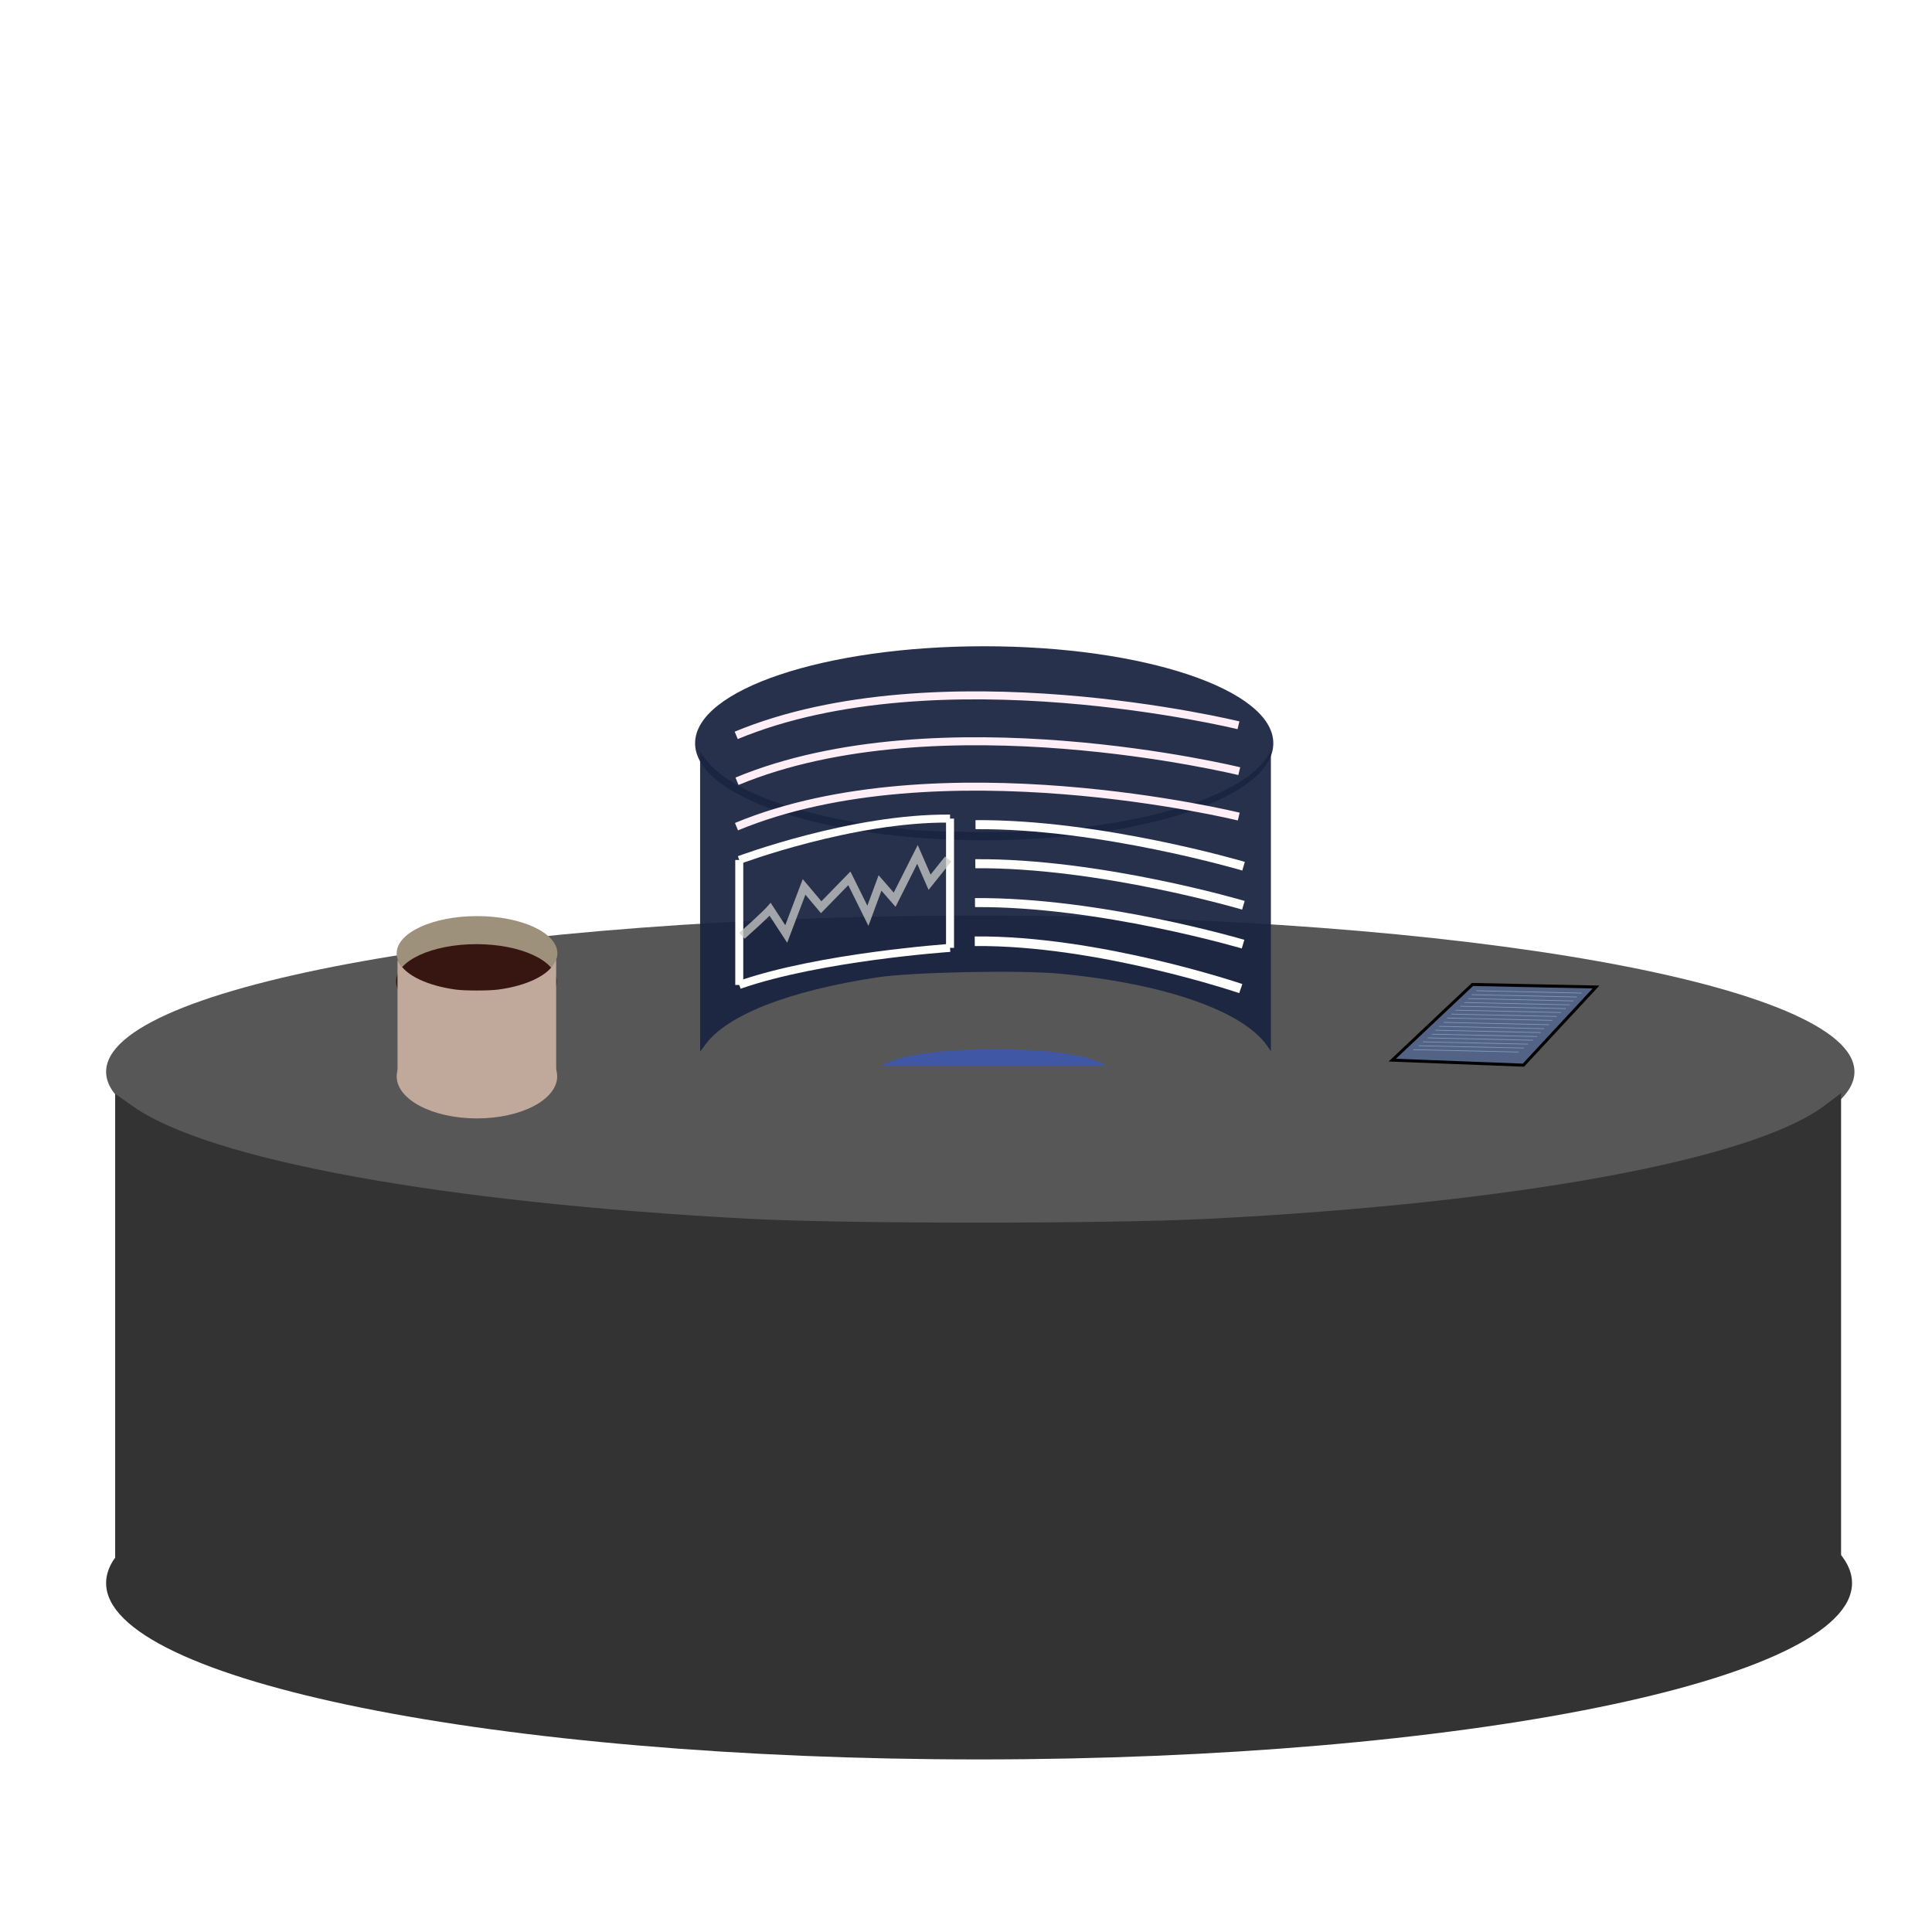
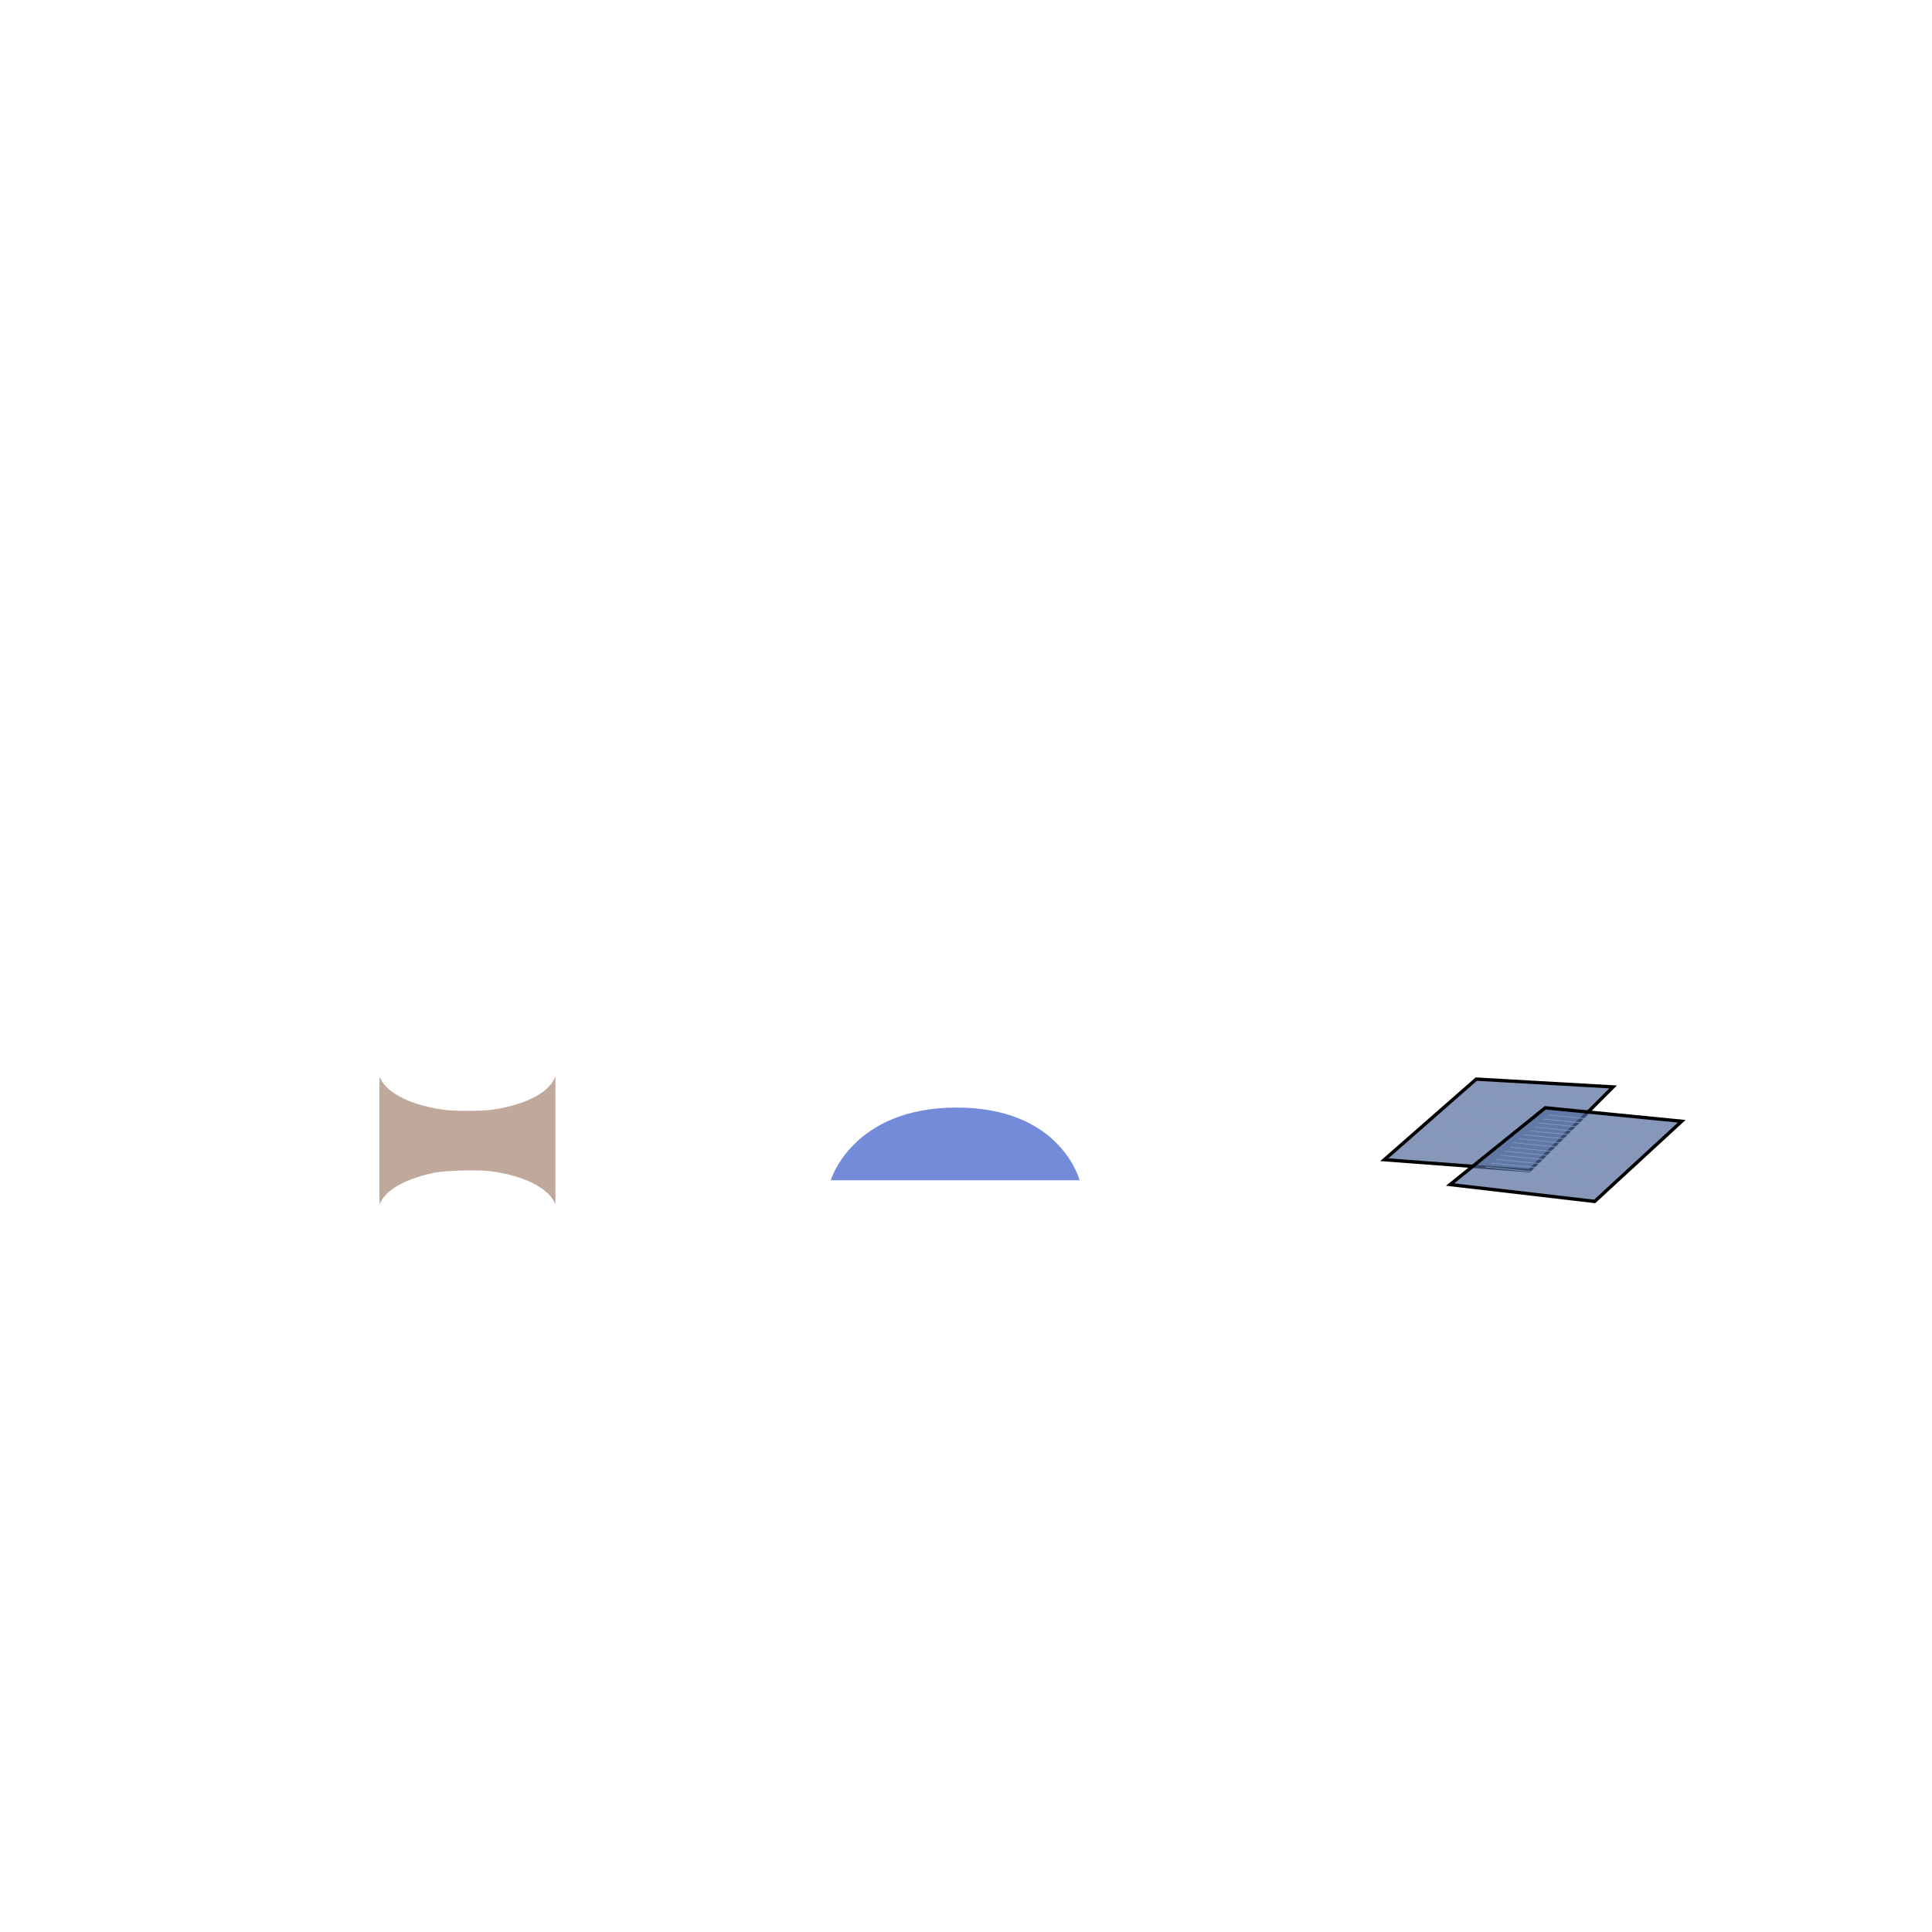
- <svg xmlns="http://www.w3.org/2000/svg" width="64mm" height="64mm" viewBox="0 0 64 64" version="1.1" id="svg1549">
-   <defs id="defs1543" />
-   <g id="layer1" transform="translate(0,-233)">
-     <ellipse style="fill:#333333;fill-opacity:1;stroke-width:0.441" id="path2131-6-0" cx="32.433" cy="285.442" rx="28.918" ry="5.841" />
-     <ellipse style="fill:#333333;fill-opacity:0.824;stroke-width:0.416" id="path2131-6-8-6" cx="32.473" cy="268.504" rx="28.958" ry="5.176" />
-     <path style="fill:#333333;fill-opacity:1;stroke-width:0.148" d="m 3.815,277.224 v -7.99 l 0.587,0.413 c 2.532,1.78 10.204,3.183 20.376,3.725 3.233,0.172 11.873,0.173 15.249,0.003 10.207,-0.518 18.042,-1.96 20.422,-3.757 l 0.539,-0.407 v 7.994 7.994 l -0.373,-0.285 c -2.449,-1.871 -10.332,-3.329 -20.831,-3.853 -4.014,-0.2 -14.765,-0.082 -18.237,0.2 -8.79,0.715 -14.927,1.982 -17.145,3.541 l -0.587,0.413 z" id="path5885-1" />
-     <ellipse style="fill:#1a2541;fill-opacity:0.941;stroke-width:0.188" id="path2131-6-8-4" cx="32.603" cy="257.622" rx="9.577" ry="3.214" />
-     <path style="fill:#1a2541;fill-opacity:0.941;stroke-width:0.067" d="m 23.192,262.872 v -4.961 l 0.194,0.256 c 0.837,1.105 3.375,1.976 6.739,2.313 1.069,0.107 3.927,0.108 5.043,0.002 3.376,-0.322 5.967,-1.217 6.754,-2.333 l 0.178,-0.253 v 4.963 4.963 l -0.123,-0.177 c -0.81,-1.162 -3.417,-2.067 -6.889,-2.392 -1.327,-0.124 -4.883,-0.051 -6.031,0.124 -2.907,0.444 -4.937,1.231 -5.67,2.199 l -0.194,0.256 z" id="path5885-19" />
-     <ellipse style="fill:#c0a99b;fill-opacity:1;stroke-width:0.065" id="path2131-6-3-1" cx="15.799" cy="268.657" rx="2.658" ry="1.392" />
-     <ellipse style="fill:#9e917c;fill-opacity:1;stroke-width:0.062" id="path2131-6-8-4-4" cx="15.802" cy="264.581" rx="2.662" ry="1.234" />
-     <path style="fill:none;stroke:#ffeef5;stroke-width:0.265px;stroke-linecap:butt;stroke-linejoin:miter;stroke-opacity:1" d="m 41.026,257.026 c 0,0 -9.956,-2.439 -16.638,0.334" id="path2287" />
-     <path style="fill:none;stroke:#ffeef5;stroke-width:0.265px;stroke-linecap:butt;stroke-linejoin:miter;stroke-opacity:1" d="m 41.052,258.546 c 0,0 -9.956,-2.439 -16.638,0.334" id="path2287-8" />
-     <path style="fill:none;stroke:#ffeef5;stroke-width:0.265px;stroke-linecap:butt;stroke-linejoin:miter;stroke-opacity:1" d="m 41.035,260.05 c 0,0 -9.956,-2.439 -16.638,0.334" id="path2287-9" />
-     <path style="fill:none;stroke:#fefffc;stroke-width:0.265px;stroke-linecap:butt;stroke-linejoin:miter;stroke-opacity:1" d="m 24.489,261.487 c 0,0 3.742,-1.403 6.982,-1.37" id="path2330" />
-     <path style="fill:none;stroke:#fefffc;stroke-width:0.265px;stroke-linecap:butt;stroke-linejoin:miter;stroke-opacity:1" d="m 24.489,261.487 c 0,4.071 0,4.141 0,4.141" id="path2332" />
-     <path style="fill:none;stroke:#fefffc;stroke-width:0.265px;stroke-linecap:butt;stroke-linejoin:miter;stroke-opacity:1" d="m 31.471,260.117 c 0,4.271 0,4.283 0,4.283" id="path2334" />
-     <path style="fill:none;stroke:#fefffc;stroke-width:0.265px;stroke-linecap:butt;stroke-linejoin:miter;stroke-opacity:1" d="m 31.471,264.4 c 0,0 -4.31,0.295 -6.982,1.228" id="path2336" />
-     <path style="fill:none;fill-opacity:0.941;stroke:#cdceca;stroke-width:0.265px;stroke-linecap:butt;stroke-linejoin:miter;stroke-opacity:0.739" d="m 24.58,263.998 c 0.768,-0.685 0.933,-0.874 0.933,-0.874 l 0.532,0.815 0.591,-1.559 0.567,0.673 0.933,-0.957 0.614,1.24 0.402,-1.087 0.484,0.555 0.756,-1.5 0.402,0.921 0.614,-0.768" id="path2344" />
-     <path style="fill:none;stroke:#fefffc;stroke-width:0.299px;stroke-linecap:butt;stroke-linejoin:miter;stroke-opacity:1" d="m 41.195,261.694 c 0,0 -4.759,-1.409 -8.88,-1.376" id="path2330-1" />
-     <path style="fill:none;stroke:#fefffc;stroke-width:0.299px;stroke-linecap:butt;stroke-linejoin:miter;stroke-opacity:1" d="m 41.189,262.988 c 0,0 -4.759,-1.409 -8.88,-1.376" id="path2330-1-0" />
-     <path style="fill:none;stroke:#fefffc;stroke-width:0.299px;stroke-linecap:butt;stroke-linejoin:miter;stroke-opacity:1" d="m 41.178,264.276 c 0,0 -4.759,-1.409 -8.88,-1.376" id="path2330-1-03" />
-     <path style="fill:none;stroke:#fefffc;stroke-width:0.318px;stroke-linecap:butt;stroke-linejoin:miter;stroke-opacity:1" d="m 41.103,265.748 c 0,0 -4.723,-1.606 -8.813,-1.568" id="path2330-1-6" />
-     <ellipse style="fill:#371511;fill-opacity:1;stroke-width:0.062" id="path2131-6-8-4-4-5" cx="15.781" cy="265.51" rx="2.662" ry="1.234" />
+ <svg xmlns="http://www.w3.org/2000/svg" width="64mm" height="64mm" viewBox="0 0 64 64" version="1.1" id="svg1549" enable-background="new">
+   <defs id="defs1543">
+     <filter style="color-interpolation-filters:sRGB" id="filter1481">
+       <feBlend mode="lighten" in2="BackgroundImage" id="feBlend1483" />
+     </filter>
+   </defs>
+   <g id="layer3">
+     <g style="filter:url(#filter1481)" id="g1452" transform="matrix(3.055327,0,0,2.101646,-66.68152,-530.7394)">
+       <ellipse ry="3.565" rx="10.625" cy="260.147" cx="32.239" id="path2131-6-8-4" style="fill:#1a2541;fill-opacity:0.941;stroke-width:0.209" />
+       <path id="path5885-19" d="m 21.799,265.971 v -5.504 l 0.215,0.284 c 0.929,1.226 3.744,2.192 7.476,2.566 1.186,0.119 4.356,0.119 5.595,0.002 3.745,-0.357 6.62,-1.35 7.493,-2.588 l 0.198,-0.28 v 5.506 5.506 l -0.137,-0.196 c -0.899,-1.289 -3.791,-2.293 -7.643,-2.654 -1.473,-0.138 -5.417,-0.057 -6.691,0.138 -3.225,0.492 -5.477,1.365 -6.29,2.439 l -0.215,0.284 z" style="fill:#1a2541;fill-opacity:0.941;stroke-width:0.075" />
+       <path id="path2287" d="m 41.583,259.486 c 0,0 -11.045,-2.706 -18.457,0.371" style="fill:none;stroke:#ffeef5;stroke-width:0.294px;stroke-linecap:butt;stroke-linejoin:miter;stroke-opacity:1" />
+       <path id="path2287-8" d="m 41.613,261.172 c 0,0 -11.045,-2.706 -18.457,0.371" style="fill:none;stroke:#ffeef5;stroke-width:0.294px;stroke-linecap:butt;stroke-linejoin:miter;stroke-opacity:1" />
+       <path id="path2287-9" d="m 41.594,262.84 c 0,0 -11.045,-2.706 -18.457,0.371" style="fill:none;stroke:#ffeef5;stroke-width:0.294px;stroke-linecap:butt;stroke-linejoin:miter;stroke-opacity:1" />
+       <path id="path2330" d="m 23.237,264.434 c 0,0 4.151,-1.557 7.746,-1.52" style="fill:none;stroke:#fefffc;stroke-width:0.294px;stroke-linecap:butt;stroke-linejoin:miter;stroke-opacity:1" />
+       <path id="path2332" d="m 23.237,264.434 c 0,4.516 0,4.594 0,4.594" style="fill:none;stroke:#fefffc;stroke-width:0.294px;stroke-linecap:butt;stroke-linejoin:miter;stroke-opacity:1" />
+       <path id="path2334" d="m 30.983,262.915 c 0,4.738 0,4.751 0,4.751" style="fill:none;stroke:#fefffc;stroke-width:0.294px;stroke-linecap:butt;stroke-linejoin:miter;stroke-opacity:1" />
+       <path id="path2336" d="m 30.983,267.666 c 0,0 -4.782,0.328 -7.746,1.363" style="fill:none;stroke:#fefffc;stroke-width:0.294px;stroke-linecap:butt;stroke-linejoin:miter;stroke-opacity:1" />
+       <path id="path2344" d="m 23.339,267.22 c 0.852,-0.76 1.035,-0.97 1.035,-0.97 l 0.59,0.904 0.655,-1.73 0.629,0.747 1.035,-1.061 0.681,1.376 0.446,-1.206 0.537,0.616 0.839,-1.664 0.446,1.022 0.681,-0.852" style="fill:none;fill-opacity:0.941;stroke:#cdceca;stroke-width:0.294px;stroke-linecap:butt;stroke-linejoin:miter;stroke-opacity:0.739" />
+       <path id="path2330-1" d="m 41.771,264.664 c 0,0 -5.279,-1.563 -9.851,-1.526" style="fill:none;stroke:#fefffc;stroke-width:0.332px;stroke-linecap:butt;stroke-linejoin:miter;stroke-opacity:1" />
+       <path id="path2330-1-0" d="m 41.765,266.1 c 0,0 -5.279,-1.563 -9.851,-1.526" style="fill:none;stroke:#fefffc;stroke-width:0.332px;stroke-linecap:butt;stroke-linejoin:miter;stroke-opacity:1" />
+       <path id="path2330-1-03" d="m 41.752,267.528 c 0,0 -5.279,-1.563 -9.851,-1.526" style="fill:none;stroke:#fefffc;stroke-width:0.332px;stroke-linecap:butt;stroke-linejoin:miter;stroke-opacity:1" />
+       <path id="path2330-1-6" d="m 41.669,269.162 c 0,0 -5.24,-1.782 -9.777,-1.739" style="fill:none;stroke:#fefffc;stroke-width:0.353px;stroke-linecap:butt;stroke-linejoin:miter;stroke-opacity:1" />
+     </g>
+   </g>
+   <g id="layer1" transform="translate(0,-233)" style="filter:url(#filter1481)">
+     <ellipse style="fill:#333333;fill-opacity:1;stroke-width:0.489" id="path2131-6-0" cx="32.051" cy="291.01" rx="32.081" ry="6.48" />
+     <ellipse style="fill:#333333;fill-opacity:0.824;stroke-width:0.461" id="path2131-6-8-6" cx="32.095" cy="272.219" rx="32.125" ry="5.742" />
+     <path style="fill:#333333;fill-opacity:1;stroke-width:0.168" d="m -0.075,281.609 v -9.147 l 0.658,0.473 c 2.838,2.038 11.438,3.644 22.841,4.264 3.624,0.197 13.308,0.199 17.093,0.003 11.442,-0.593 20.224,-2.243 22.892,-4.302 l 0.604,-0.466 v 9.151 9.151 l -0.418,-0.326 c -2.746,-2.142 -11.582,-3.811 -23.351,-4.41 -4.499,-0.229 -16.551,-0.094 -20.443,0.229 -9.853,0.818 -16.733,2.27 -19.218,4.054 l -0.658,0.473 z" id="path5885-1" />
+     <ellipse style="fill:#c0a99b;fill-opacity:1;stroke-width:0.072" id="path2131-6-3-1" cx="15.487" cy="272.956" rx="2.949" ry="1.544" />
+     <ellipse style="fill:#9e917c;fill-opacity:1;stroke-width:0.068" id="path2131-6-8-4-4" cx="15.491" cy="268.434" rx="2.953" ry="1.369" />
+     <ellipse style="fill:#371511;fill-opacity:1;stroke-width:0.068" id="path2131-6-8-4-4-5" cx="15.467" cy="269.464" rx="2.953" ry="1.369" />
  </g>
  <g id="layer2">
-     <path transform="translate(0,-233)" style="fill:#c0a99b;fill-opacity:1;stroke-width:0.022" d="m 13.168,266.699 v -1.904 l 0.054,0.098 c 0.233,0.424 0.938,0.759 1.873,0.888 0.297,0.041 1.091,0.041 1.402,6.2e-4 0.938,-0.123 1.658,-0.467 1.877,-0.896 l 0.05,-0.097 v 1.905 1.905 l -0.034,-0.068 c -0.225,-0.446 -0.95,-0.793 -1.915,-0.918 -0.369,-0.048 -1.357,-0.019 -1.676,0.048 -0.808,0.17 -1.372,0.473 -1.576,0.844 l -0.054,0.098 z" id="path5885-19-8" />
-     <path style="fill:#51699b;stroke:#000000;stroke-width:0.1;stroke-linecap:butt;stroke-linejoin:miter;stroke-opacity:1;fill-opacity:0.688;stroke-miterlimit:4;stroke-dasharray:none" d="m 46.121,35.118 2.656,-2.506 4.093,0.084 -2.405,2.589 z" id="path2433" />
-     <path style="fill:none;stroke:#819ec1;stroke-width:0.023;stroke-linecap:butt;stroke-linejoin:miter;stroke-miterlimit:4;stroke-dasharray:none;stroke-opacity:0.945" d="m 52.398,32.897 -3.489,-0.078" id="path2435" />
-     <path style="fill:none;stroke:#819ec1;stroke-width:0.023;stroke-linecap:butt;stroke-linejoin:miter;stroke-miterlimit:4;stroke-dasharray:none;stroke-opacity:0.945" d="m 52.24,33.027 -3.489,-0.078" id="path2435-3" />
-     <path style="fill:none;stroke:#819ec1;stroke-width:0.023;stroke-linecap:butt;stroke-linejoin:miter;stroke-miterlimit:4;stroke-dasharray:none;stroke-opacity:0.945" d="m 52.121,33.157 -3.489,-0.078" id="path2435-0" />
-     <path style="fill:none;stroke:#819ec1;stroke-width:0.023;stroke-linecap:butt;stroke-linejoin:miter;stroke-miterlimit:4;stroke-dasharray:none;stroke-opacity:0.945" d="m 52.004,33.287 -3.489,-0.078" id="path2435-3-9" />
-     <path style="fill:none;stroke:#819ec1;stroke-width:0.023;stroke-linecap:butt;stroke-linejoin:miter;stroke-miterlimit:4;stroke-dasharray:none;stroke-opacity:0.945" d="m 51.87,33.411 -3.489,-0.078" id="path2435-5" />
-     <path style="fill:none;stroke:#819ec1;stroke-width:0.023;stroke-linecap:butt;stroke-linejoin:miter;stroke-miterlimit:4;stroke-dasharray:none;stroke-opacity:0.945" d="m 51.706,33.541 -3.489,-0.078" id="path2435-3-2" />
-     <path style="fill:none;stroke:#819ec1;stroke-width:0.023;stroke-linecap:butt;stroke-linejoin:miter;stroke-miterlimit:4;stroke-dasharray:none;stroke-opacity:0.945" d="m 51.569,33.671 -3.489,-0.078" id="path2435-0-2" />
-     <path style="fill:none;stroke:#819ec1;stroke-width:0.023;stroke-linecap:butt;stroke-linejoin:miter;stroke-miterlimit:4;stroke-dasharray:none;stroke-opacity:0.945" d="m 51.423,33.801 -3.489,-0.078" id="path2435-3-9-1" />
-     <path style="fill:none;stroke:#819ec1;stroke-width:0.023;stroke-linecap:butt;stroke-linejoin:miter;stroke-miterlimit:4;stroke-dasharray:none;stroke-opacity:0.945" d="m 51.313,33.945 -3.489,-0.078" id="path2435-4" />
-     <path style="fill:none;stroke:#819ec1;stroke-width:0.023;stroke-linecap:butt;stroke-linejoin:miter;stroke-miterlimit:4;stroke-dasharray:none;stroke-opacity:0.945" d="m 51.155,34.076 -3.489,-0.078" id="path2435-3-4" />
-     <path style="fill:none;stroke:#819ec1;stroke-width:0.023;stroke-linecap:butt;stroke-linejoin:miter;stroke-miterlimit:4;stroke-dasharray:none;stroke-opacity:0.945" d="m 51.036,34.205 -3.489,-0.078" id="path2435-0-6" />
-     <path style="fill:none;stroke:#819ec1;stroke-width:0.023;stroke-linecap:butt;stroke-linejoin:miter;stroke-miterlimit:4;stroke-dasharray:none;stroke-opacity:0.945" d="m 50.919,34.336 -3.489,-0.078" id="path2435-3-9-9" />
-     <path style="fill:none;stroke:#819ec1;stroke-width:0.023;stroke-linecap:butt;stroke-linejoin:miter;stroke-miterlimit:4;stroke-dasharray:none;stroke-opacity:0.945" d="m 50.785,34.459 -3.489,-0.078" id="path2435-5-9" />
-     <path style="fill:none;stroke:#819ec1;stroke-width:0.023;stroke-linecap:butt;stroke-linejoin:miter;stroke-miterlimit:4;stroke-dasharray:none;stroke-opacity:0.945" d="m 50.621,34.589 -3.489,-0.078" id="path2435-3-2-2" />
-     <path style="fill:none;stroke:#819ec1;stroke-width:0.023;stroke-linecap:butt;stroke-linejoin:miter;stroke-miterlimit:4;stroke-dasharray:none;stroke-opacity:0.945" d="m 50.484,34.719 -3.489,-0.078" id="path2435-0-2-5" />
-     <path style="fill:none;stroke:#819ec1;stroke-width:0.023;stroke-linecap:butt;stroke-linejoin:miter;stroke-miterlimit:4;stroke-dasharray:none;stroke-opacity:0.945" d="m 50.308,34.85 -3.489,-0.078" id="path2435-3-9-1-0" />
-     <path style="fill:#3658ca;fill-opacity:0.688;stroke:none;stroke-width:0.291px;stroke-linecap:butt;stroke-linejoin:miter;stroke-opacity:1" d="m 29.2,35.31 c 0,0 0.642,-0.553 3.761,-0.553 3.119,0 3.67,0.553 3.67,0.553 z" id="path2545" />
+     <path style="fill:#c0a99b;fill-opacity:1;stroke-width:0.024" d="m 12.569,37.783 v -2.113 l 0.06,0.109 c 0.258,0.471 1.04,0.842 2.078,0.985 0.33,0.046 1.211,0.046 1.555,6.87e-4 1.041,-0.137 1.84,-0.518 2.082,-0.994 l 0.055,-0.108 v 2.114 2.114 l -0.038,-0.075 c -0.25,-0.495 -1.054,-0.88 -2.124,-1.019 -0.409,-0.053 -1.506,-0.022 -1.86,0.053 -0.896,0.189 -1.522,0.524 -1.748,0.936 l -0.06,0.109 z" id="path5885-19-8" />
+     <g id="g1518" transform="rotate(2.096941,56.75955,0.9613112)">
+       <path id="path2433" d="m 47.235,38.791 2.946,-2.78 4.54,0.093 -2.669,2.872 z" style="fill:#51699b;fill-opacity:0.688;stroke:#000000;stroke-width:0.111;stroke-linecap:butt;stroke-linejoin:miter;stroke-miterlimit:4;stroke-dasharray:none;stroke-opacity:1" />
+       <path id="path2435" d="m 54.199,36.326 -3.871,-0.086" style="fill:none;stroke:#819ec1;stroke-width:0.025;stroke-linecap:butt;stroke-linejoin:miter;stroke-miterlimit:4;stroke-dasharray:none;stroke-opacity:0.945" />
+       <path id="path2435-3" d="m 54.024,36.471 -3.871,-0.086" style="fill:none;stroke:#819ec1;stroke-width:0.025;stroke-linecap:butt;stroke-linejoin:miter;stroke-miterlimit:4;stroke-dasharray:none;stroke-opacity:0.945" />
+       <path id="path2435-0" d="M 53.892,36.615 50.021,36.529" style="fill:none;stroke:#819ec1;stroke-width:0.025;stroke-linecap:butt;stroke-linejoin:miter;stroke-miterlimit:4;stroke-dasharray:none;stroke-opacity:0.945" />
+       <path id="path2435-3-9" d="m 53.763,36.76 -3.871,-0.086" style="fill:none;stroke:#819ec1;stroke-width:0.025;stroke-linecap:butt;stroke-linejoin:miter;stroke-miterlimit:4;stroke-dasharray:none;stroke-opacity:0.945" />
+       <path id="path2435-5" d="m 53.613,36.897 -3.871,-0.086" style="fill:none;stroke:#819ec1;stroke-width:0.025;stroke-linecap:butt;stroke-linejoin:miter;stroke-miterlimit:4;stroke-dasharray:none;stroke-opacity:0.945" />
+       <path id="path2435-3-2" d="m 53.431,37.041 -3.871,-0.086" style="fill:none;stroke:#819ec1;stroke-width:0.025;stroke-linecap:butt;stroke-linejoin:miter;stroke-miterlimit:4;stroke-dasharray:none;stroke-opacity:0.945" />
+       <path id="path2435-0-2" d="m 53.28,37.185 -3.871,-0.086" style="fill:none;stroke:#819ec1;stroke-width:0.025;stroke-linecap:butt;stroke-linejoin:miter;stroke-miterlimit:4;stroke-dasharray:none;stroke-opacity:0.945" />
+       <path id="path2435-3-9-1" d="m 53.118,37.33 -3.871,-0.086" style="fill:none;stroke:#819ec1;stroke-width:0.025;stroke-linecap:butt;stroke-linejoin:miter;stroke-miterlimit:4;stroke-dasharray:none;stroke-opacity:0.945" />
+       <path id="path2435-4" d="m 52.995,37.489 -3.871,-0.086" style="fill:none;stroke:#819ec1;stroke-width:0.025;stroke-linecap:butt;stroke-linejoin:miter;stroke-miterlimit:4;stroke-dasharray:none;stroke-opacity:0.945" />
+       <path id="path2435-3-4" d="m 52.82,37.634 -3.871,-0.086" style="fill:none;stroke:#819ec1;stroke-width:0.025;stroke-linecap:butt;stroke-linejoin:miter;stroke-miterlimit:4;stroke-dasharray:none;stroke-opacity:0.945" />
+       <path id="path2435-0-6" d="m 52.688,37.778 -3.871,-0.086" style="fill:none;stroke:#819ec1;stroke-width:0.025;stroke-linecap:butt;stroke-linejoin:miter;stroke-miterlimit:4;stroke-dasharray:none;stroke-opacity:0.945" />
+       <path id="path2435-3-9-9" d="m 52.559,37.923 -3.871,-0.086" style="fill:none;stroke:#819ec1;stroke-width:0.025;stroke-linecap:butt;stroke-linejoin:miter;stroke-miterlimit:4;stroke-dasharray:none;stroke-opacity:0.945" />
+       <path id="path2435-5-9" d="m 52.409,38.06 -3.871,-0.086" style="fill:none;stroke:#819ec1;stroke-width:0.025;stroke-linecap:butt;stroke-linejoin:miter;stroke-miterlimit:4;stroke-dasharray:none;stroke-opacity:0.945" />
+       <path id="path2435-3-2-2" d="m 52.228,38.205 -3.871,-0.086" style="fill:none;stroke:#819ec1;stroke-width:0.025;stroke-linecap:butt;stroke-linejoin:miter;stroke-miterlimit:4;stroke-dasharray:none;stroke-opacity:0.945" />
+       <path id="path2435-0-2-5" d="m 52.076,38.348 -3.871,-0.086" style="fill:none;stroke:#819ec1;stroke-width:0.025;stroke-linecap:butt;stroke-linejoin:miter;stroke-miterlimit:4;stroke-dasharray:none;stroke-opacity:0.945" />
+       <path id="path2435-3-9-1-0" d="m 51.881,38.493 -3.871,-0.086" style="fill:none;stroke:#819ec1;stroke-width:0.025;stroke-linecap:butt;stroke-linejoin:miter;stroke-miterlimit:4;stroke-dasharray:none;stroke-opacity:0.945" />
+     </g>
+     <path style="fill:#3658ca;fill-opacity:0.688;stroke:none;stroke-width:0.64px;stroke-linecap:butt;stroke-linejoin:miter;stroke-opacity:1" d="m 27.519,39.098 c 0,0 0.712,-2.409 4.173,-2.409 3.46,0 4.071,2.409 4.071,2.409 z" id="path2545" />
+     <g id="g1518-6" transform="rotate(4.459219,41.86765,49.30835)">
+       <path id="path2433-6" d="m 47.235,38.791 2.946,-2.78 4.54,0.093 -2.669,2.872 z" style="fill:#51699b;fill-opacity:0.688;stroke:#000000;stroke-width:0.111;stroke-linecap:butt;stroke-linejoin:miter;stroke-miterlimit:4;stroke-dasharray:none;stroke-opacity:1" />
+       <path id="path2435-6" d="m 54.199,36.326 -3.871,-0.086" style="fill:none;stroke:#819ec1;stroke-width:0.025;stroke-linecap:butt;stroke-linejoin:miter;stroke-miterlimit:4;stroke-dasharray:none;stroke-opacity:0.945" />
+       <path id="path2435-3-3" d="m 54.024,36.471 -3.871,-0.086" style="fill:none;stroke:#819ec1;stroke-width:0.025;stroke-linecap:butt;stroke-linejoin:miter;stroke-miterlimit:4;stroke-dasharray:none;stroke-opacity:0.945" />
+       <path id="path2435-0-5" d="M 53.892,36.615 50.021,36.529" style="fill:none;stroke:#819ec1;stroke-width:0.025;stroke-linecap:butt;stroke-linejoin:miter;stroke-miterlimit:4;stroke-dasharray:none;stroke-opacity:0.945" />
+       <path id="path2435-3-9-2" d="m 53.763,36.76 -3.871,-0.086" style="fill:none;stroke:#819ec1;stroke-width:0.025;stroke-linecap:butt;stroke-linejoin:miter;stroke-miterlimit:4;stroke-dasharray:none;stroke-opacity:0.945" />
+       <path id="path2435-5-4" d="m 53.613,36.897 -3.871,-0.086" style="fill:none;stroke:#819ec1;stroke-width:0.025;stroke-linecap:butt;stroke-linejoin:miter;stroke-miterlimit:4;stroke-dasharray:none;stroke-opacity:0.945" />
+       <path id="path2435-3-2-1" d="m 53.431,37.041 -3.871,-0.086" style="fill:none;stroke:#819ec1;stroke-width:0.025;stroke-linecap:butt;stroke-linejoin:miter;stroke-miterlimit:4;stroke-dasharray:none;stroke-opacity:0.945" />
+       <path id="path2435-0-2-4" d="m 53.28,37.185 -3.871,-0.086" style="fill:none;stroke:#819ec1;stroke-width:0.025;stroke-linecap:butt;stroke-linejoin:miter;stroke-miterlimit:4;stroke-dasharray:none;stroke-opacity:0.945" />
+       <path id="path2435-3-9-1-2" d="m 53.118,37.33 -3.871,-0.086" style="fill:none;stroke:#819ec1;stroke-width:0.025;stroke-linecap:butt;stroke-linejoin:miter;stroke-miterlimit:4;stroke-dasharray:none;stroke-opacity:0.945" />
+       <path id="path2435-4-5" d="m 52.995,37.489 -3.871,-0.086" style="fill:none;stroke:#819ec1;stroke-width:0.025;stroke-linecap:butt;stroke-linejoin:miter;stroke-miterlimit:4;stroke-dasharray:none;stroke-opacity:0.945" />
+       <path id="path2435-3-4-9" d="m 52.82,37.634 -3.871,-0.086" style="fill:none;stroke:#819ec1;stroke-width:0.025;stroke-linecap:butt;stroke-linejoin:miter;stroke-miterlimit:4;stroke-dasharray:none;stroke-opacity:0.945" />
+       <path id="path2435-0-6-7" d="m 52.688,37.778 -3.871,-0.086" style="fill:none;stroke:#819ec1;stroke-width:0.025;stroke-linecap:butt;stroke-linejoin:miter;stroke-miterlimit:4;stroke-dasharray:none;stroke-opacity:0.945" />
+       <path id="path2435-3-9-9-9" d="m 52.559,37.923 -3.871,-0.086" style="fill:none;stroke:#819ec1;stroke-width:0.025;stroke-linecap:butt;stroke-linejoin:miter;stroke-miterlimit:4;stroke-dasharray:none;stroke-opacity:0.945" />
+       <path id="path2435-5-9-7" d="m 52.409,38.06 -3.871,-0.086" style="fill:none;stroke:#819ec1;stroke-width:0.025;stroke-linecap:butt;stroke-linejoin:miter;stroke-miterlimit:4;stroke-dasharray:none;stroke-opacity:0.945" />
+       <path id="path2435-3-2-2-0" d="m 52.228,38.205 -3.871,-0.086" style="fill:none;stroke:#819ec1;stroke-width:0.025;stroke-linecap:butt;stroke-linejoin:miter;stroke-miterlimit:4;stroke-dasharray:none;stroke-opacity:0.945" />
+       <path id="path2435-0-2-5-3" d="m 52.076,38.348 -3.871,-0.086" style="fill:none;stroke:#819ec1;stroke-width:0.025;stroke-linecap:butt;stroke-linejoin:miter;stroke-miterlimit:4;stroke-dasharray:none;stroke-opacity:0.945" />
+       <path id="path2435-3-9-1-0-2" d="m 51.881,38.493 -3.871,-0.086" style="fill:none;stroke:#819ec1;stroke-width:0.025;stroke-linecap:butt;stroke-linejoin:miter;stroke-miterlimit:4;stroke-dasharray:none;stroke-opacity:0.945" />
+     </g>
  </g>
</svg>
